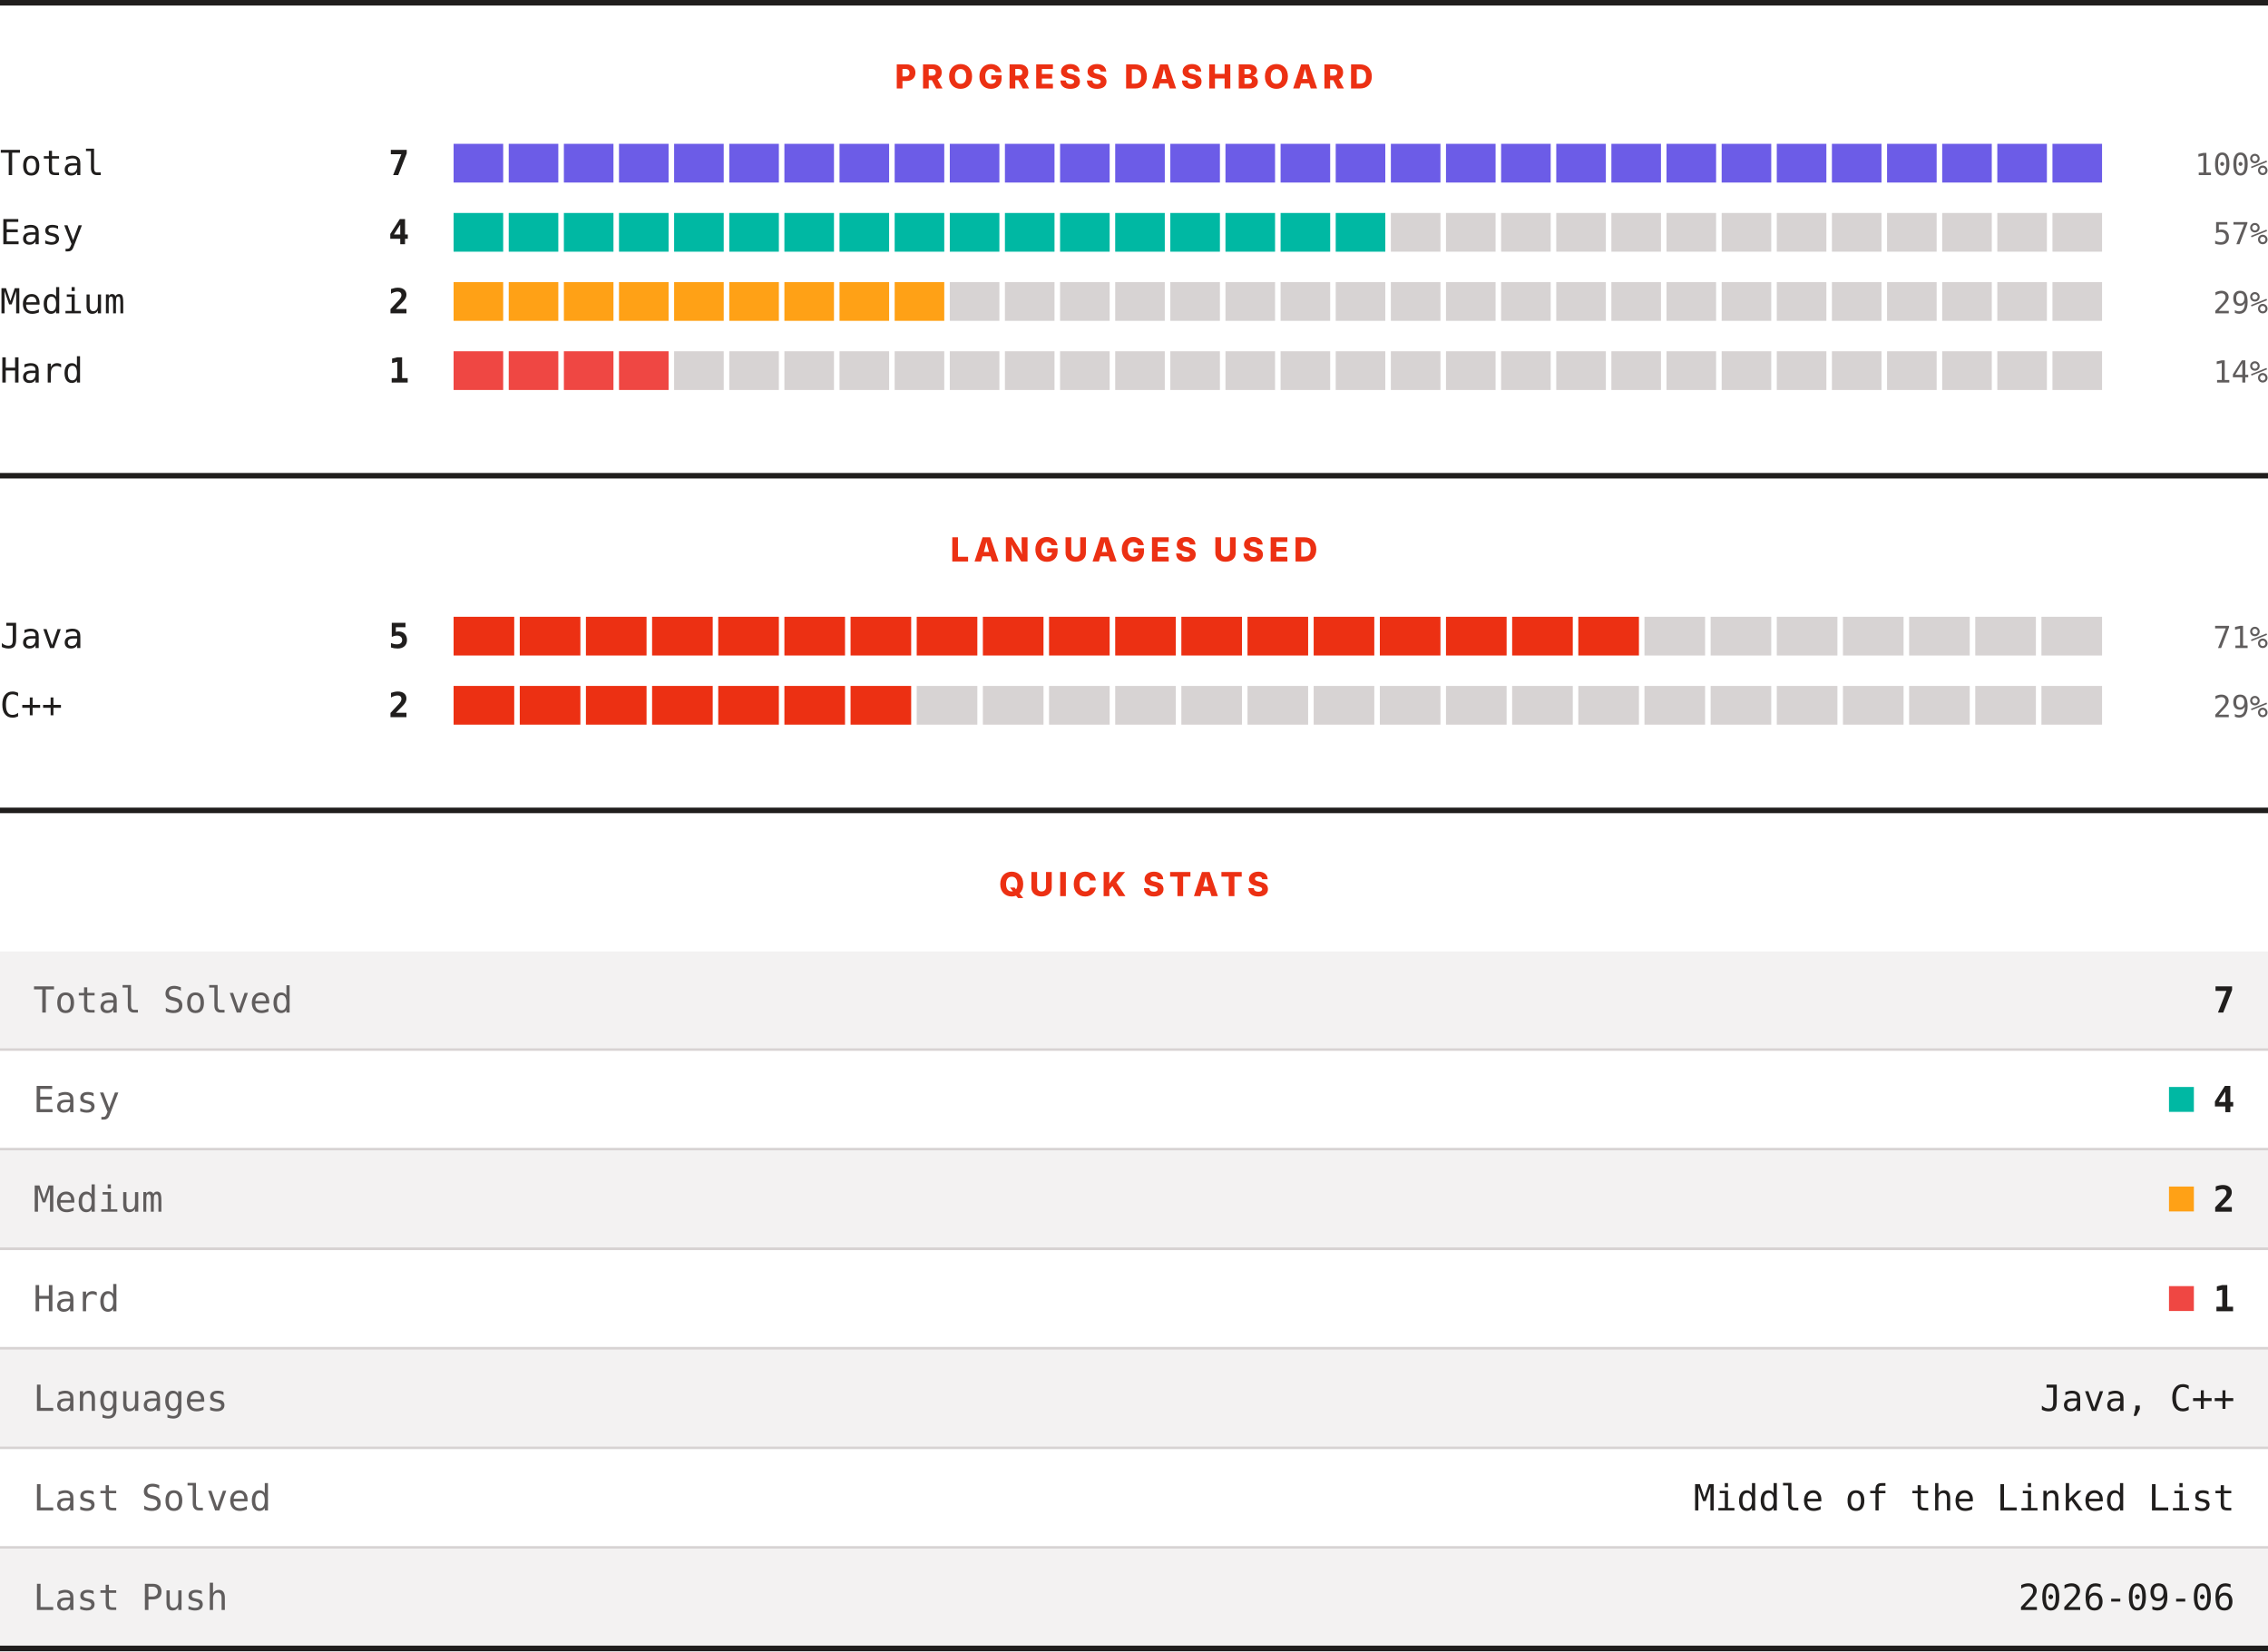
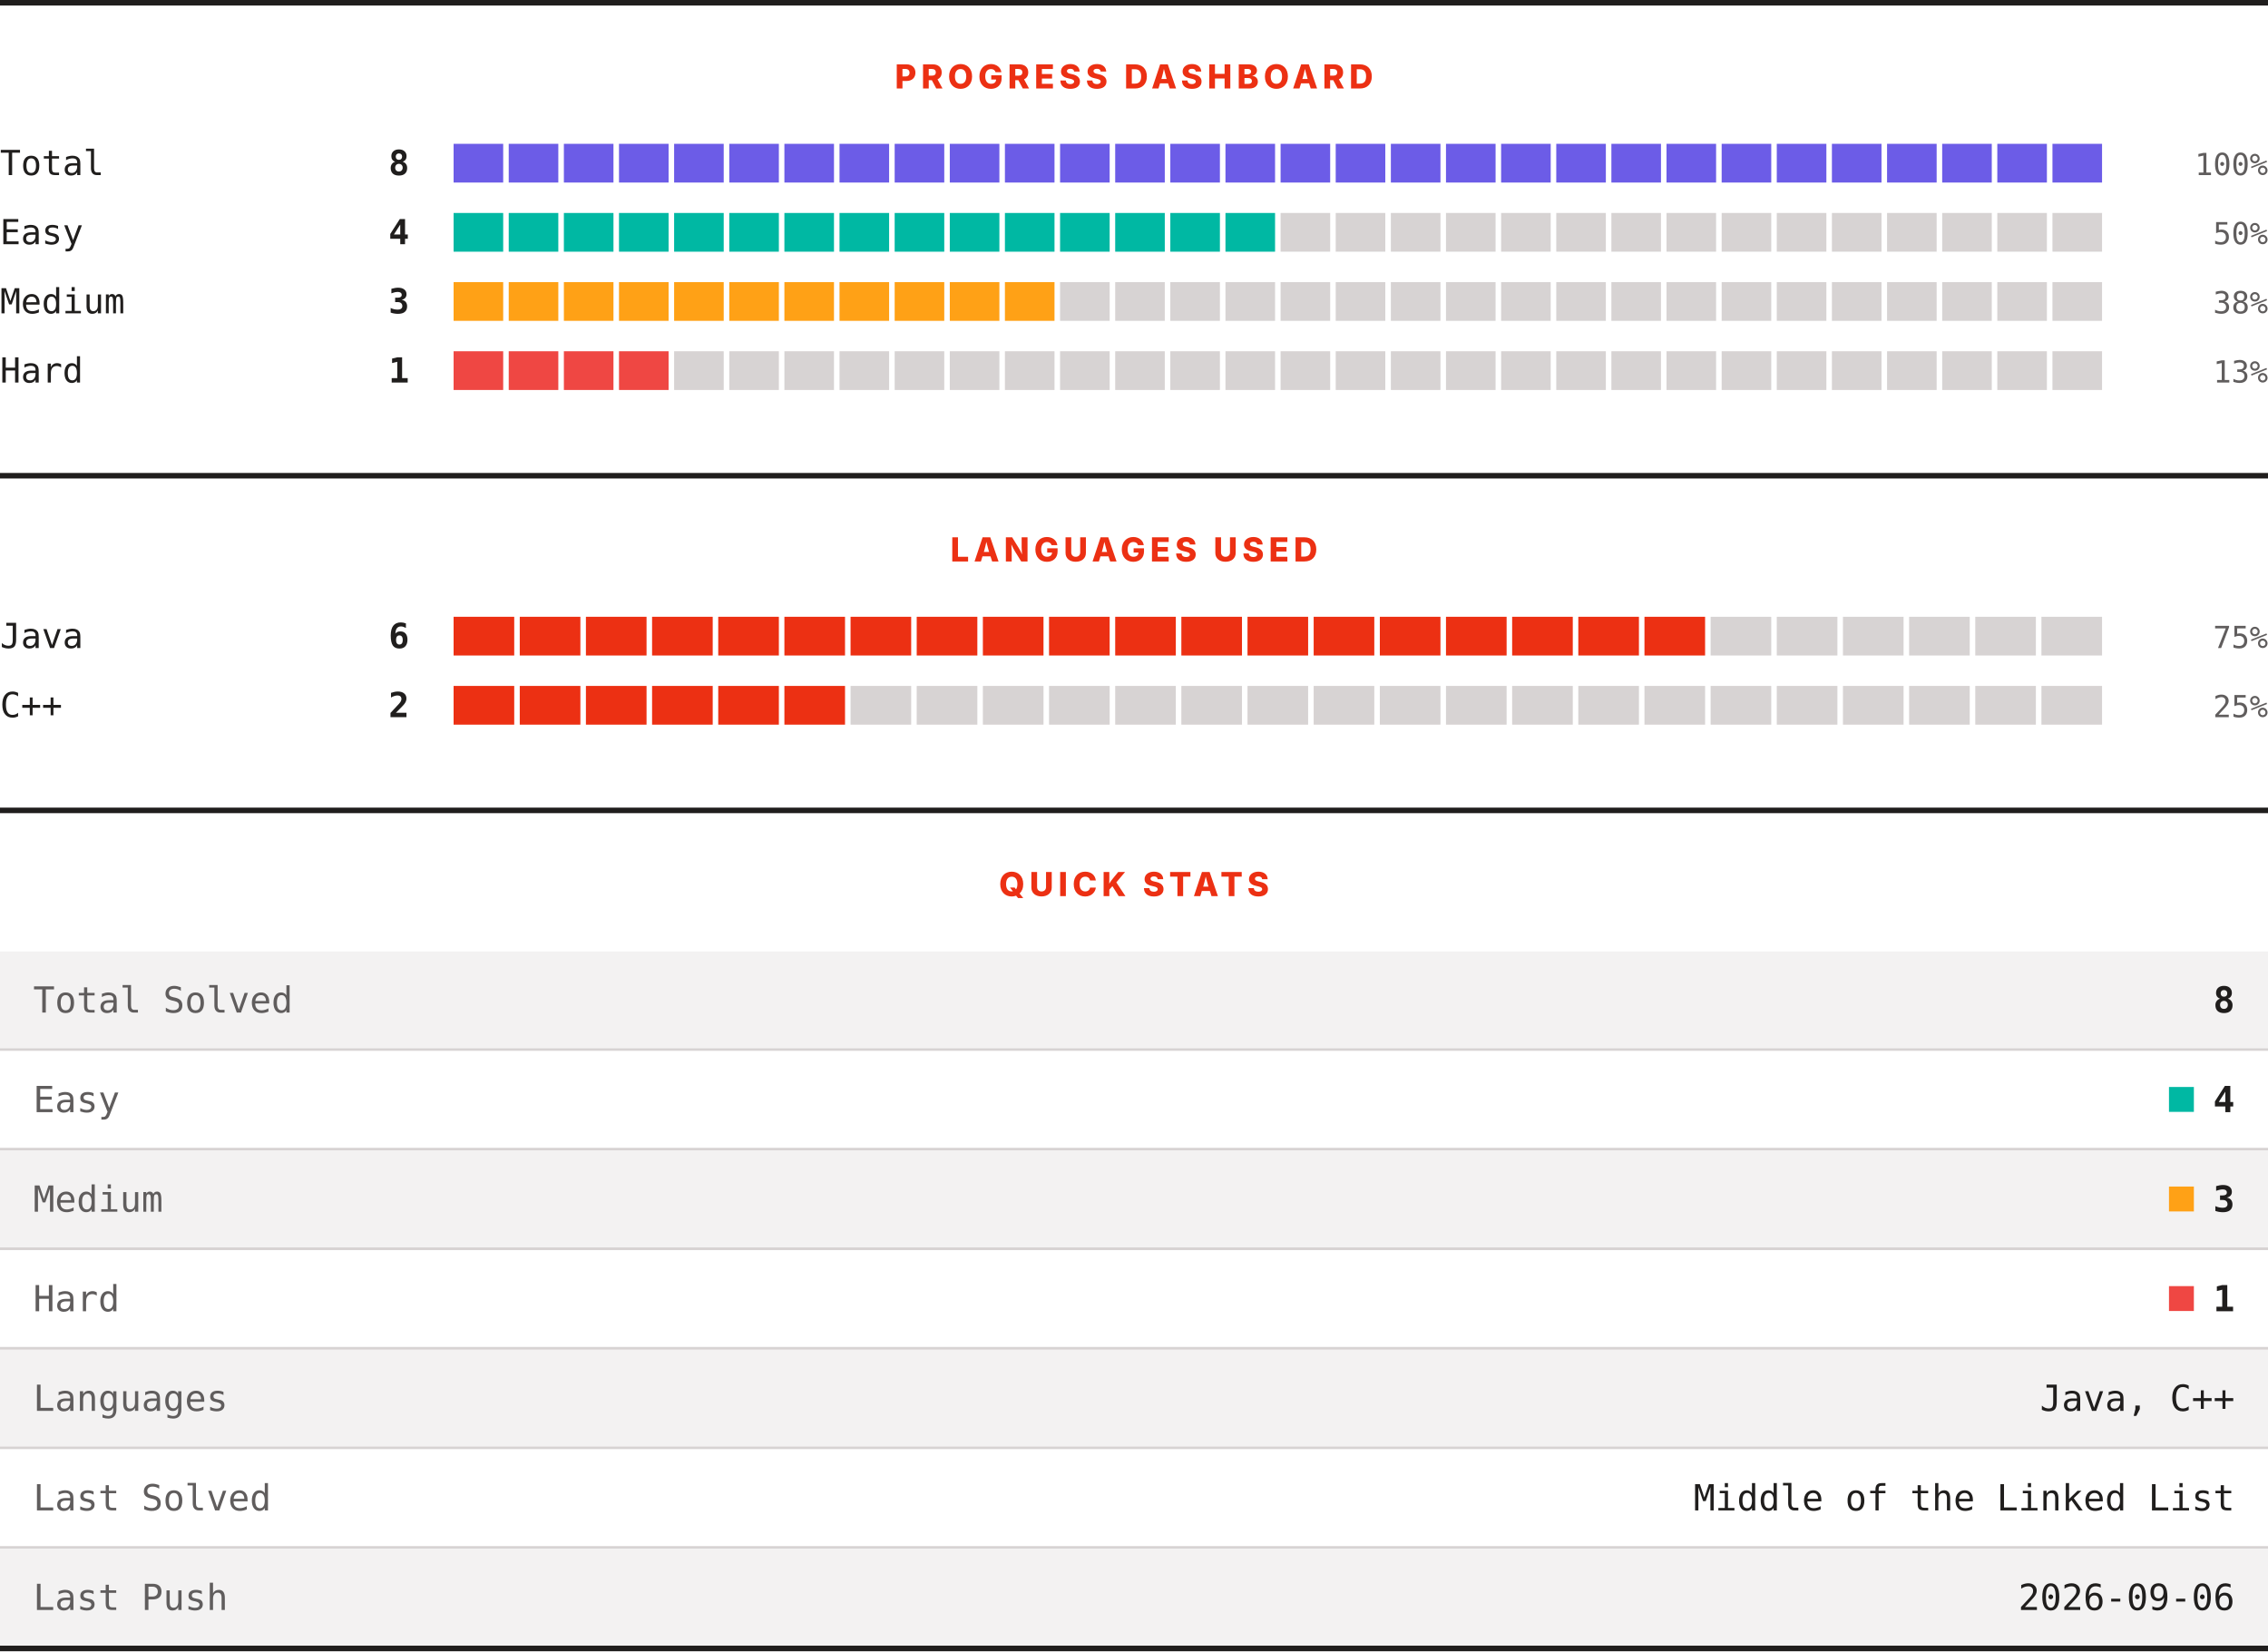
<svg xmlns="http://www.w3.org/2000/svg" width="820" height="597" viewBox="0 0 820 597" role="img" aria-label="LeetCode progress, languages and quick stats">
  <rect width="820" height="597" fill="#ffffff" />
  <rect x="0" y="0" width="820" height="2" fill="#201e1d" />
  <text x="410" y="32" text-anchor="middle" font-family="Archivo, system-ui, -apple-system, Segoe UI, sans-serif" font-size="12" font-weight="800" letter-spacing="1.68" fill="#ec3013">PROGRESS DASHBOARD</text>
  <text x="0" y="63.3" font-family="ui-monospace, SFMono-Regular, Menlo, Consolas, monospace" font-size="12.5" fill="#201e1d">Total</text>
-   <text x="148" y="63.3" text-anchor="end" font-family="ui-monospace, SFMono-Regular, Menlo, Consolas, monospace" font-size="12.5" font-weight="700" fill="#201e1d">7</text>
+   <text x="148" y="63.3" text-anchor="end" font-family="ui-monospace, SFMono-Regular, Menlo, Consolas, monospace" font-size="12.5" font-weight="700" fill="#201e1d">8</text>
  <rect x="164.00" y="52" width="17.93" height="14" fill="#6c5ce7" />
  <rect x="183.93" y="52" width="17.93" height="14" fill="#6c5ce7" />
  <rect x="203.87" y="52" width="17.93" height="14" fill="#6c5ce7" />
  <rect x="223.80" y="52" width="17.93" height="14" fill="#6c5ce7" />
  <rect x="243.73" y="52" width="17.93" height="14" fill="#6c5ce7" />
  <rect x="263.67" y="52" width="17.93" height="14" fill="#6c5ce7" />
  <rect x="283.60" y="52" width="17.93" height="14" fill="#6c5ce7" />
  <rect x="303.53" y="52" width="17.93" height="14" fill="#6c5ce7" />
  <rect x="323.47" y="52" width="17.93" height="14" fill="#6c5ce7" />
  <rect x="343.40" y="52" width="17.93" height="14" fill="#6c5ce7" />
  <rect x="363.33" y="52" width="17.93" height="14" fill="#6c5ce7" />
  <rect x="383.27" y="52" width="17.93" height="14" fill="#6c5ce7" />
  <rect x="403.20" y="52" width="17.93" height="14" fill="#6c5ce7" />
  <rect x="423.13" y="52" width="17.93" height="14" fill="#6c5ce7" />
  <rect x="443.07" y="52" width="17.93" height="14" fill="#6c5ce7" />
  <rect x="463.00" y="52" width="17.93" height="14" fill="#6c5ce7" />
  <rect x="482.93" y="52" width="17.93" height="14" fill="#6c5ce7" />
  <rect x="502.87" y="52" width="17.93" height="14" fill="#6c5ce7" />
  <rect x="522.80" y="52" width="17.93" height="14" fill="#6c5ce7" />
  <rect x="542.73" y="52" width="17.93" height="14" fill="#6c5ce7" />
  <rect x="562.67" y="52" width="17.93" height="14" fill="#6c5ce7" />
  <rect x="582.60" y="52" width="17.93" height="14" fill="#6c5ce7" />
  <rect x="602.53" y="52" width="17.93" height="14" fill="#6c5ce7" />
  <rect x="622.47" y="52" width="17.93" height="14" fill="#6c5ce7" />
  <rect x="642.40" y="52" width="17.93" height="14" fill="#6c5ce7" />
  <rect x="662.33" y="52" width="17.93" height="14" fill="#6c5ce7" />
  <rect x="682.27" y="52" width="17.93" height="14" fill="#6c5ce7" />
  <rect x="702.20" y="52" width="17.93" height="14" fill="#6c5ce7" />
  <rect x="722.13" y="52" width="17.93" height="14" fill="#6c5ce7" />
  <rect x="742.07" y="52" width="17.93" height="14" fill="#6c5ce7" />
  <text x="820" y="63.3" text-anchor="end" font-family="ui-monospace, SFMono-Regular, Menlo, Consolas, monospace" font-size="11" fill="#605d5d">100%</text>
  <text x="0" y="88.3" font-family="ui-monospace, SFMono-Regular, Menlo, Consolas, monospace" font-size="12.5" fill="#201e1d">Easy</text>
  <text x="148" y="88.3" text-anchor="end" font-family="ui-monospace, SFMono-Regular, Menlo, Consolas, monospace" font-size="12.5" font-weight="700" fill="#201e1d">4</text>
  <rect x="164.00" y="77" width="17.93" height="14" fill="#00b8a3" />
  <rect x="183.93" y="77" width="17.93" height="14" fill="#00b8a3" />
  <rect x="203.87" y="77" width="17.93" height="14" fill="#00b8a3" />
  <rect x="223.80" y="77" width="17.93" height="14" fill="#00b8a3" />
  <rect x="243.73" y="77" width="17.93" height="14" fill="#00b8a3" />
  <rect x="263.67" y="77" width="17.93" height="14" fill="#00b8a3" />
  <rect x="283.60" y="77" width="17.93" height="14" fill="#00b8a3" />
  <rect x="303.53" y="77" width="17.93" height="14" fill="#00b8a3" />
  <rect x="323.47" y="77" width="17.93" height="14" fill="#00b8a3" />
  <rect x="343.40" y="77" width="17.93" height="14" fill="#00b8a3" />
  <rect x="363.33" y="77" width="17.93" height="14" fill="#00b8a3" />
  <rect x="383.27" y="77" width="17.93" height="14" fill="#00b8a3" />
  <rect x="403.20" y="77" width="17.93" height="14" fill="#00b8a3" />
  <rect x="423.13" y="77" width="17.93" height="14" fill="#00b8a3" />
  <rect x="443.07" y="77" width="17.93" height="14" fill="#00b8a3" />
-   <rect x="463.00" y="77" width="17.93" height="14" fill="#00b8a3" />
-   <rect x="482.93" y="77" width="17.93" height="14" fill="#00b8a3" />
+   <rect x="463.00" y="77" width="17.93" height="14" fill="#d7d3d3" />
+   <rect x="482.93" y="77" width="17.93" height="14" fill="#d7d3d3" />
  <rect x="502.87" y="77" width="17.93" height="14" fill="#d7d3d3" />
  <rect x="522.80" y="77" width="17.93" height="14" fill="#d7d3d3" />
  <rect x="542.73" y="77" width="17.93" height="14" fill="#d7d3d3" />
  <rect x="562.67" y="77" width="17.93" height="14" fill="#d7d3d3" />
  <rect x="582.60" y="77" width="17.93" height="14" fill="#d7d3d3" />
  <rect x="602.53" y="77" width="17.93" height="14" fill="#d7d3d3" />
  <rect x="622.47" y="77" width="17.93" height="14" fill="#d7d3d3" />
  <rect x="642.40" y="77" width="17.93" height="14" fill="#d7d3d3" />
  <rect x="662.33" y="77" width="17.93" height="14" fill="#d7d3d3" />
  <rect x="682.27" y="77" width="17.93" height="14" fill="#d7d3d3" />
  <rect x="702.20" y="77" width="17.93" height="14" fill="#d7d3d3" />
  <rect x="722.13" y="77" width="17.93" height="14" fill="#d7d3d3" />
  <rect x="742.07" y="77" width="17.93" height="14" fill="#d7d3d3" />
-   <text x="820" y="88.3" text-anchor="end" font-family="ui-monospace, SFMono-Regular, Menlo, Consolas, monospace" font-size="11" fill="#605d5d">57%</text>
+   <text x="820" y="88.3" text-anchor="end" font-family="ui-monospace, SFMono-Regular, Menlo, Consolas, monospace" font-size="11" fill="#605d5d">50%</text>
  <text x="0" y="113.3" font-family="ui-monospace, SFMono-Regular, Menlo, Consolas, monospace" font-size="12.5" fill="#201e1d">Medium</text>
-   <text x="148" y="113.3" text-anchor="end" font-family="ui-monospace, SFMono-Regular, Menlo, Consolas, monospace" font-size="12.5" font-weight="700" fill="#201e1d">2</text>
+   <text x="148" y="113.3" text-anchor="end" font-family="ui-monospace, SFMono-Regular, Menlo, Consolas, monospace" font-size="12.5" font-weight="700" fill="#201e1d">3</text>
  <rect x="164.00" y="102" width="17.93" height="14" fill="#ffa116" />
  <rect x="183.93" y="102" width="17.93" height="14" fill="#ffa116" />
  <rect x="203.87" y="102" width="17.93" height="14" fill="#ffa116" />
  <rect x="223.80" y="102" width="17.93" height="14" fill="#ffa116" />
  <rect x="243.73" y="102" width="17.93" height="14" fill="#ffa116" />
  <rect x="263.67" y="102" width="17.93" height="14" fill="#ffa116" />
  <rect x="283.60" y="102" width="17.93" height="14" fill="#ffa116" />
  <rect x="303.53" y="102" width="17.93" height="14" fill="#ffa116" />
  <rect x="323.47" y="102" width="17.93" height="14" fill="#ffa116" />
-   <rect x="343.40" y="102" width="17.93" height="14" fill="#d7d3d3" />
-   <rect x="363.33" y="102" width="17.93" height="14" fill="#d7d3d3" />
+   <rect x="343.40" y="102" width="17.93" height="14" fill="#ffa116" />
+   <rect x="363.33" y="102" width="17.93" height="14" fill="#ffa116" />
  <rect x="383.27" y="102" width="17.93" height="14" fill="#d7d3d3" />
  <rect x="403.20" y="102" width="17.93" height="14" fill="#d7d3d3" />
  <rect x="423.13" y="102" width="17.93" height="14" fill="#d7d3d3" />
  <rect x="443.07" y="102" width="17.93" height="14" fill="#d7d3d3" />
  <rect x="463.00" y="102" width="17.93" height="14" fill="#d7d3d3" />
  <rect x="482.93" y="102" width="17.93" height="14" fill="#d7d3d3" />
  <rect x="502.87" y="102" width="17.93" height="14" fill="#d7d3d3" />
  <rect x="522.80" y="102" width="17.93" height="14" fill="#d7d3d3" />
  <rect x="542.73" y="102" width="17.93" height="14" fill="#d7d3d3" />
  <rect x="562.67" y="102" width="17.93" height="14" fill="#d7d3d3" />
  <rect x="582.60" y="102" width="17.93" height="14" fill="#d7d3d3" />
  <rect x="602.53" y="102" width="17.93" height="14" fill="#d7d3d3" />
  <rect x="622.47" y="102" width="17.93" height="14" fill="#d7d3d3" />
  <rect x="642.40" y="102" width="17.93" height="14" fill="#d7d3d3" />
  <rect x="662.33" y="102" width="17.93" height="14" fill="#d7d3d3" />
  <rect x="682.27" y="102" width="17.93" height="14" fill="#d7d3d3" />
  <rect x="702.20" y="102" width="17.93" height="14" fill="#d7d3d3" />
  <rect x="722.13" y="102" width="17.93" height="14" fill="#d7d3d3" />
  <rect x="742.07" y="102" width="17.93" height="14" fill="#d7d3d3" />
-   <text x="820" y="113.3" text-anchor="end" font-family="ui-monospace, SFMono-Regular, Menlo, Consolas, monospace" font-size="11" fill="#605d5d">29%</text>
+   <text x="820" y="113.3" text-anchor="end" font-family="ui-monospace, SFMono-Regular, Menlo, Consolas, monospace" font-size="11" fill="#605d5d">38%</text>
  <text x="0" y="138.3" font-family="ui-monospace, SFMono-Regular, Menlo, Consolas, monospace" font-size="12.5" fill="#201e1d">Hard</text>
  <text x="148" y="138.3" text-anchor="end" font-family="ui-monospace, SFMono-Regular, Menlo, Consolas, monospace" font-size="12.5" font-weight="700" fill="#201e1d">1</text>
  <rect x="164.00" y="127" width="17.93" height="14" fill="#ef4743" />
  <rect x="183.93" y="127" width="17.93" height="14" fill="#ef4743" />
  <rect x="203.87" y="127" width="17.93" height="14" fill="#ef4743" />
  <rect x="223.80" y="127" width="17.93" height="14" fill="#ef4743" />
  <rect x="243.73" y="127" width="17.93" height="14" fill="#d7d3d3" />
  <rect x="263.67" y="127" width="17.93" height="14" fill="#d7d3d3" />
  <rect x="283.60" y="127" width="17.93" height="14" fill="#d7d3d3" />
  <rect x="303.53" y="127" width="17.93" height="14" fill="#d7d3d3" />
  <rect x="323.47" y="127" width="17.93" height="14" fill="#d7d3d3" />
  <rect x="343.40" y="127" width="17.93" height="14" fill="#d7d3d3" />
  <rect x="363.33" y="127" width="17.93" height="14" fill="#d7d3d3" />
  <rect x="383.27" y="127" width="17.93" height="14" fill="#d7d3d3" />
  <rect x="403.20" y="127" width="17.93" height="14" fill="#d7d3d3" />
  <rect x="423.13" y="127" width="17.93" height="14" fill="#d7d3d3" />
  <rect x="443.07" y="127" width="17.93" height="14" fill="#d7d3d3" />
  <rect x="463.00" y="127" width="17.93" height="14" fill="#d7d3d3" />
  <rect x="482.93" y="127" width="17.93" height="14" fill="#d7d3d3" />
  <rect x="502.87" y="127" width="17.93" height="14" fill="#d7d3d3" />
  <rect x="522.80" y="127" width="17.93" height="14" fill="#d7d3d3" />
  <rect x="542.73" y="127" width="17.93" height="14" fill="#d7d3d3" />
  <rect x="562.67" y="127" width="17.93" height="14" fill="#d7d3d3" />
  <rect x="582.60" y="127" width="17.93" height="14" fill="#d7d3d3" />
  <rect x="602.53" y="127" width="17.93" height="14" fill="#d7d3d3" />
  <rect x="622.47" y="127" width="17.93" height="14" fill="#d7d3d3" />
  <rect x="642.40" y="127" width="17.93" height="14" fill="#d7d3d3" />
  <rect x="662.33" y="127" width="17.93" height="14" fill="#d7d3d3" />
  <rect x="682.27" y="127" width="17.93" height="14" fill="#d7d3d3" />
  <rect x="702.20" y="127" width="17.93" height="14" fill="#d7d3d3" />
  <rect x="722.13" y="127" width="17.93" height="14" fill="#d7d3d3" />
  <rect x="742.07" y="127" width="17.93" height="14" fill="#d7d3d3" />
-   <text x="820" y="138.3" text-anchor="end" font-family="ui-monospace, SFMono-Regular, Menlo, Consolas, monospace" font-size="11" fill="#605d5d">14%</text>
+   <text x="820" y="138.3" text-anchor="end" font-family="ui-monospace, SFMono-Regular, Menlo, Consolas, monospace" font-size="11" fill="#605d5d">13%</text>
  <rect x="0" y="171" width="820" height="2" fill="#201e1d" />
  <text x="410" y="203" text-anchor="middle" font-family="Archivo, system-ui, -apple-system, Segoe UI, sans-serif" font-size="12" font-weight="800" letter-spacing="1.68" fill="#ec3013">LANGUAGES USED</text>
  <text x="0" y="234.3" font-family="ui-monospace, SFMono-Regular, Menlo, Consolas, monospace" font-size="12.5" fill="#201e1d">Java</text>
-   <text x="148" y="234.3" text-anchor="end" font-family="ui-monospace, SFMono-Regular, Menlo, Consolas, monospace" font-size="12.5" font-weight="700" fill="#201e1d">5</text>
+   <text x="148" y="234.3" text-anchor="end" font-family="ui-monospace, SFMono-Regular, Menlo, Consolas, monospace" font-size="12.5" font-weight="700" fill="#201e1d">6</text>
  <rect x="164.00" y="223" width="21.92" height="14" fill="#ec3013" />
  <rect x="187.92" y="223" width="21.92" height="14" fill="#ec3013" />
  <rect x="211.84" y="223" width="21.92" height="14" fill="#ec3013" />
  <rect x="235.76" y="223" width="21.92" height="14" fill="#ec3013" />
  <rect x="259.68" y="223" width="21.92" height="14" fill="#ec3013" />
  <rect x="283.60" y="223" width="21.92" height="14" fill="#ec3013" />
  <rect x="307.52" y="223" width="21.92" height="14" fill="#ec3013" />
  <rect x="331.44" y="223" width="21.92" height="14" fill="#ec3013" />
  <rect x="355.36" y="223" width="21.92" height="14" fill="#ec3013" />
  <rect x="379.28" y="223" width="21.92" height="14" fill="#ec3013" />
  <rect x="403.20" y="223" width="21.92" height="14" fill="#ec3013" />
  <rect x="427.12" y="223" width="21.92" height="14" fill="#ec3013" />
  <rect x="451.04" y="223" width="21.92" height="14" fill="#ec3013" />
  <rect x="474.96" y="223" width="21.92" height="14" fill="#ec3013" />
  <rect x="498.88" y="223" width="21.92" height="14" fill="#ec3013" />
  <rect x="522.80" y="223" width="21.92" height="14" fill="#ec3013" />
  <rect x="546.72" y="223" width="21.92" height="14" fill="#ec3013" />
  <rect x="570.64" y="223" width="21.92" height="14" fill="#ec3013" />
-   <rect x="594.56" y="223" width="21.92" height="14" fill="#d7d3d3" />
+   <rect x="594.56" y="223" width="21.92" height="14" fill="#ec3013" />
  <rect x="618.48" y="223" width="21.92" height="14" fill="#d7d3d3" />
  <rect x="642.40" y="223" width="21.92" height="14" fill="#d7d3d3" />
  <rect x="666.32" y="223" width="21.92" height="14" fill="#d7d3d3" />
  <rect x="690.24" y="223" width="21.92" height="14" fill="#d7d3d3" />
  <rect x="714.16" y="223" width="21.92" height="14" fill="#d7d3d3" />
  <rect x="738.08" y="223" width="21.92" height="14" fill="#d7d3d3" />
-   <text x="820" y="234.3" text-anchor="end" font-family="ui-monospace, SFMono-Regular, Menlo, Consolas, monospace" font-size="11" fill="#605d5d">71%</text>
+   <text x="820" y="234.3" text-anchor="end" font-family="ui-monospace, SFMono-Regular, Menlo, Consolas, monospace" font-size="11" fill="#605d5d">75%</text>
  <text x="0" y="259.3" font-family="ui-monospace, SFMono-Regular, Menlo, Consolas, monospace" font-size="12.5" fill="#201e1d">C++</text>
  <text x="148" y="259.3" text-anchor="end" font-family="ui-monospace, SFMono-Regular, Menlo, Consolas, monospace" font-size="12.5" font-weight="700" fill="#201e1d">2</text>
  <rect x="164.00" y="248" width="21.92" height="14" fill="#ec3013" />
  <rect x="187.92" y="248" width="21.92" height="14" fill="#ec3013" />
  <rect x="211.84" y="248" width="21.92" height="14" fill="#ec3013" />
  <rect x="235.76" y="248" width="21.92" height="14" fill="#ec3013" />
  <rect x="259.68" y="248" width="21.92" height="14" fill="#ec3013" />
  <rect x="283.60" y="248" width="21.92" height="14" fill="#ec3013" />
-   <rect x="307.52" y="248" width="21.92" height="14" fill="#ec3013" />
+   <rect x="307.52" y="248" width="21.92" height="14" fill="#d7d3d3" />
  <rect x="331.44" y="248" width="21.92" height="14" fill="#d7d3d3" />
  <rect x="355.36" y="248" width="21.92" height="14" fill="#d7d3d3" />
  <rect x="379.28" y="248" width="21.92" height="14" fill="#d7d3d3" />
  <rect x="403.20" y="248" width="21.92" height="14" fill="#d7d3d3" />
  <rect x="427.12" y="248" width="21.92" height="14" fill="#d7d3d3" />
  <rect x="451.04" y="248" width="21.92" height="14" fill="#d7d3d3" />
  <rect x="474.96" y="248" width="21.92" height="14" fill="#d7d3d3" />
  <rect x="498.88" y="248" width="21.92" height="14" fill="#d7d3d3" />
  <rect x="522.80" y="248" width="21.92" height="14" fill="#d7d3d3" />
  <rect x="546.72" y="248" width="21.92" height="14" fill="#d7d3d3" />
  <rect x="570.64" y="248" width="21.92" height="14" fill="#d7d3d3" />
  <rect x="594.56" y="248" width="21.92" height="14" fill="#d7d3d3" />
  <rect x="618.48" y="248" width="21.92" height="14" fill="#d7d3d3" />
  <rect x="642.40" y="248" width="21.92" height="14" fill="#d7d3d3" />
  <rect x="666.32" y="248" width="21.92" height="14" fill="#d7d3d3" />
  <rect x="690.24" y="248" width="21.92" height="14" fill="#d7d3d3" />
  <rect x="714.16" y="248" width="21.92" height="14" fill="#d7d3d3" />
  <rect x="738.08" y="248" width="21.92" height="14" fill="#d7d3d3" />
-   <text x="820" y="259.3" text-anchor="end" font-family="ui-monospace, SFMono-Regular, Menlo, Consolas, monospace" font-size="11" fill="#605d5d">29%</text>
+   <text x="820" y="259.3" text-anchor="end" font-family="ui-monospace, SFMono-Regular, Menlo, Consolas, monospace" font-size="11" fill="#605d5d">25%</text>
  <rect x="0" y="292" width="820" height="2" fill="#201e1d" />
  <text x="410" y="324" text-anchor="middle" font-family="Archivo, system-ui, -apple-system, Segoe UI, sans-serif" font-size="12" font-weight="800" letter-spacing="1.68" fill="#ec3013">QUICK STATS</text>
  <rect x="0" y="344" width="820" height="35" fill="#f3f2f2" />
  <text x="12" y="366.1" font-family="ui-monospace, SFMono-Regular, Menlo, Consolas, monospace" font-size="13" fill="#605d5d">Total Solved</text>
-   <text x="808" y="366.1" text-anchor="end" font-family="ui-monospace, SFMono-Regular, Menlo, Consolas, monospace" font-size="13" font-weight="700" fill="#201e1d">7</text>
+   <text x="808" y="366.1" text-anchor="end" font-family="ui-monospace, SFMono-Regular, Menlo, Consolas, monospace" font-size="13" font-weight="700" fill="#201e1d">8</text>
  <rect x="0" y="379" width="820" height="1" fill="#d7d3d3" />
  <rect x="0" y="380" width="820" height="35" fill="#ffffff" />
  <text x="12" y="402.1" font-family="ui-monospace, SFMono-Regular, Menlo, Consolas, monospace" font-size="13" fill="#605d5d">Easy</text>
  <rect x="784.2" y="393" width="9" height="9" fill="#00b8a3" />
  <text x="808" y="402.1" text-anchor="end" font-family="ui-monospace, SFMono-Regular, Menlo, Consolas, monospace" font-size="13" font-weight="700" fill="#201e1d">4</text>
  <rect x="0" y="415" width="820" height="1" fill="#d7d3d3" />
  <rect x="0" y="416" width="820" height="35" fill="#f3f2f2" />
  <text x="12" y="438.1" font-family="ui-monospace, SFMono-Regular, Menlo, Consolas, monospace" font-size="13" fill="#605d5d">Medium</text>
  <rect x="784.2" y="429" width="9" height="9" fill="#ffa116" />
-   <text x="808" y="438.1" text-anchor="end" font-family="ui-monospace, SFMono-Regular, Menlo, Consolas, monospace" font-size="13" font-weight="700" fill="#201e1d">2</text>
+   <text x="808" y="438.1" text-anchor="end" font-family="ui-monospace, SFMono-Regular, Menlo, Consolas, monospace" font-size="13" font-weight="700" fill="#201e1d">3</text>
  <rect x="0" y="451" width="820" height="1" fill="#d7d3d3" />
  <rect x="0" y="452" width="820" height="35" fill="#ffffff" />
  <text x="12" y="474.1" font-family="ui-monospace, SFMono-Regular, Menlo, Consolas, monospace" font-size="13" fill="#605d5d">Hard</text>
  <rect x="784.2" y="465" width="9" height="9" fill="#ef4743" />
  <text x="808" y="474.1" text-anchor="end" font-family="ui-monospace, SFMono-Regular, Menlo, Consolas, monospace" font-size="13" font-weight="700" fill="#201e1d">1</text>
  <rect x="0" y="487" width="820" height="1" fill="#d7d3d3" />
  <rect x="0" y="488" width="820" height="35" fill="#f3f2f2" />
  <text x="12" y="510.1" font-family="ui-monospace, SFMono-Regular, Menlo, Consolas, monospace" font-size="13" fill="#605d5d">Languages</text>
  <text x="808" y="510.1" text-anchor="end" font-family="ui-monospace, SFMono-Regular, Menlo, Consolas, monospace" font-size="13" fill="#201e1d">Java, C++</text>
  <rect x="0" y="523" width="820" height="1" fill="#d7d3d3" />
  <rect x="0" y="524" width="820" height="35" fill="#ffffff" />
  <text x="12" y="546.1" font-family="ui-monospace, SFMono-Regular, Menlo, Consolas, monospace" font-size="13" fill="#605d5d">Last Solved</text>
  <text x="808" y="546.1" text-anchor="end" font-family="ui-monospace, SFMono-Regular, Menlo, Consolas, monospace" font-size="13" fill="#201e1d">Middle of the Linked List</text>
  <rect x="0" y="559" width="820" height="1" fill="#d7d3d3" />
  <rect x="0" y="560" width="820" height="35" fill="#f3f2f2" />
  <text x="12" y="582.1" font-family="ui-monospace, SFMono-Regular, Menlo, Consolas, monospace" font-size="13" fill="#605d5d">Last Push</text>
  <text x="808" y="582.1" text-anchor="end" font-family="ui-monospace, SFMono-Regular, Menlo, Consolas, monospace" font-size="13" fill="#201e1d">2026-09-06</text>
  <rect x="0" y="595" width="820" height="2" fill="#201e1d" />
</svg>
